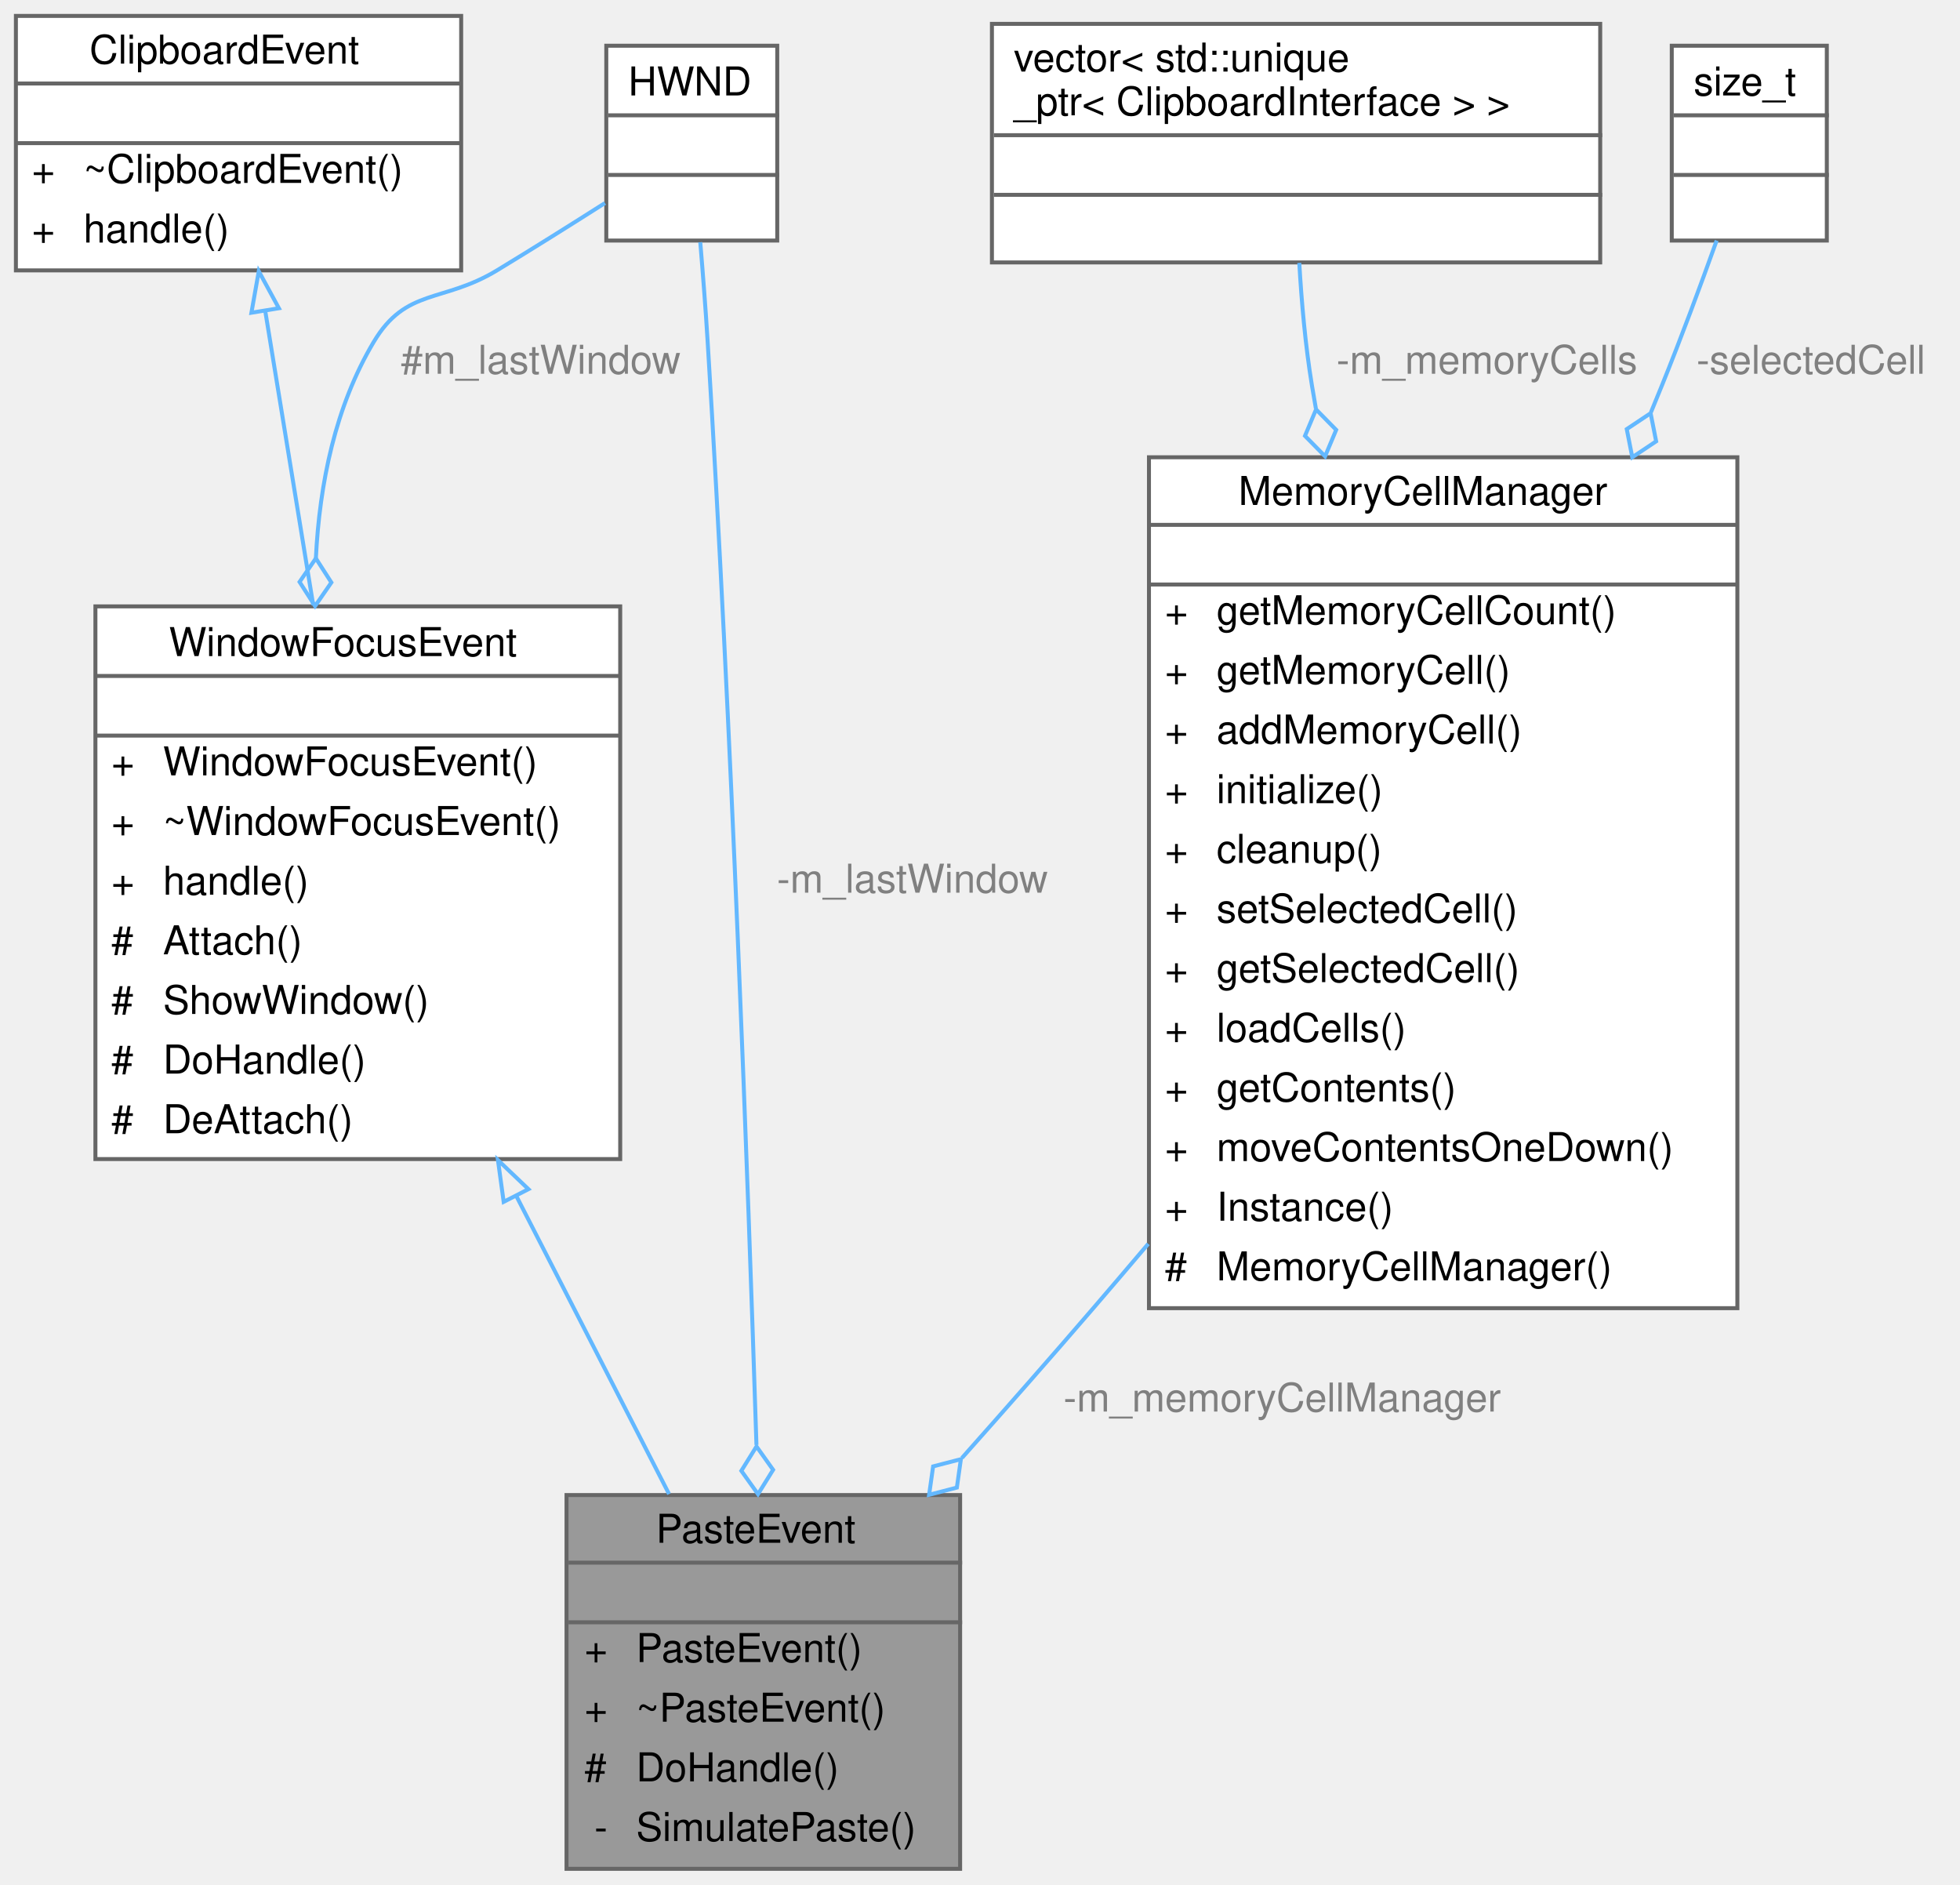
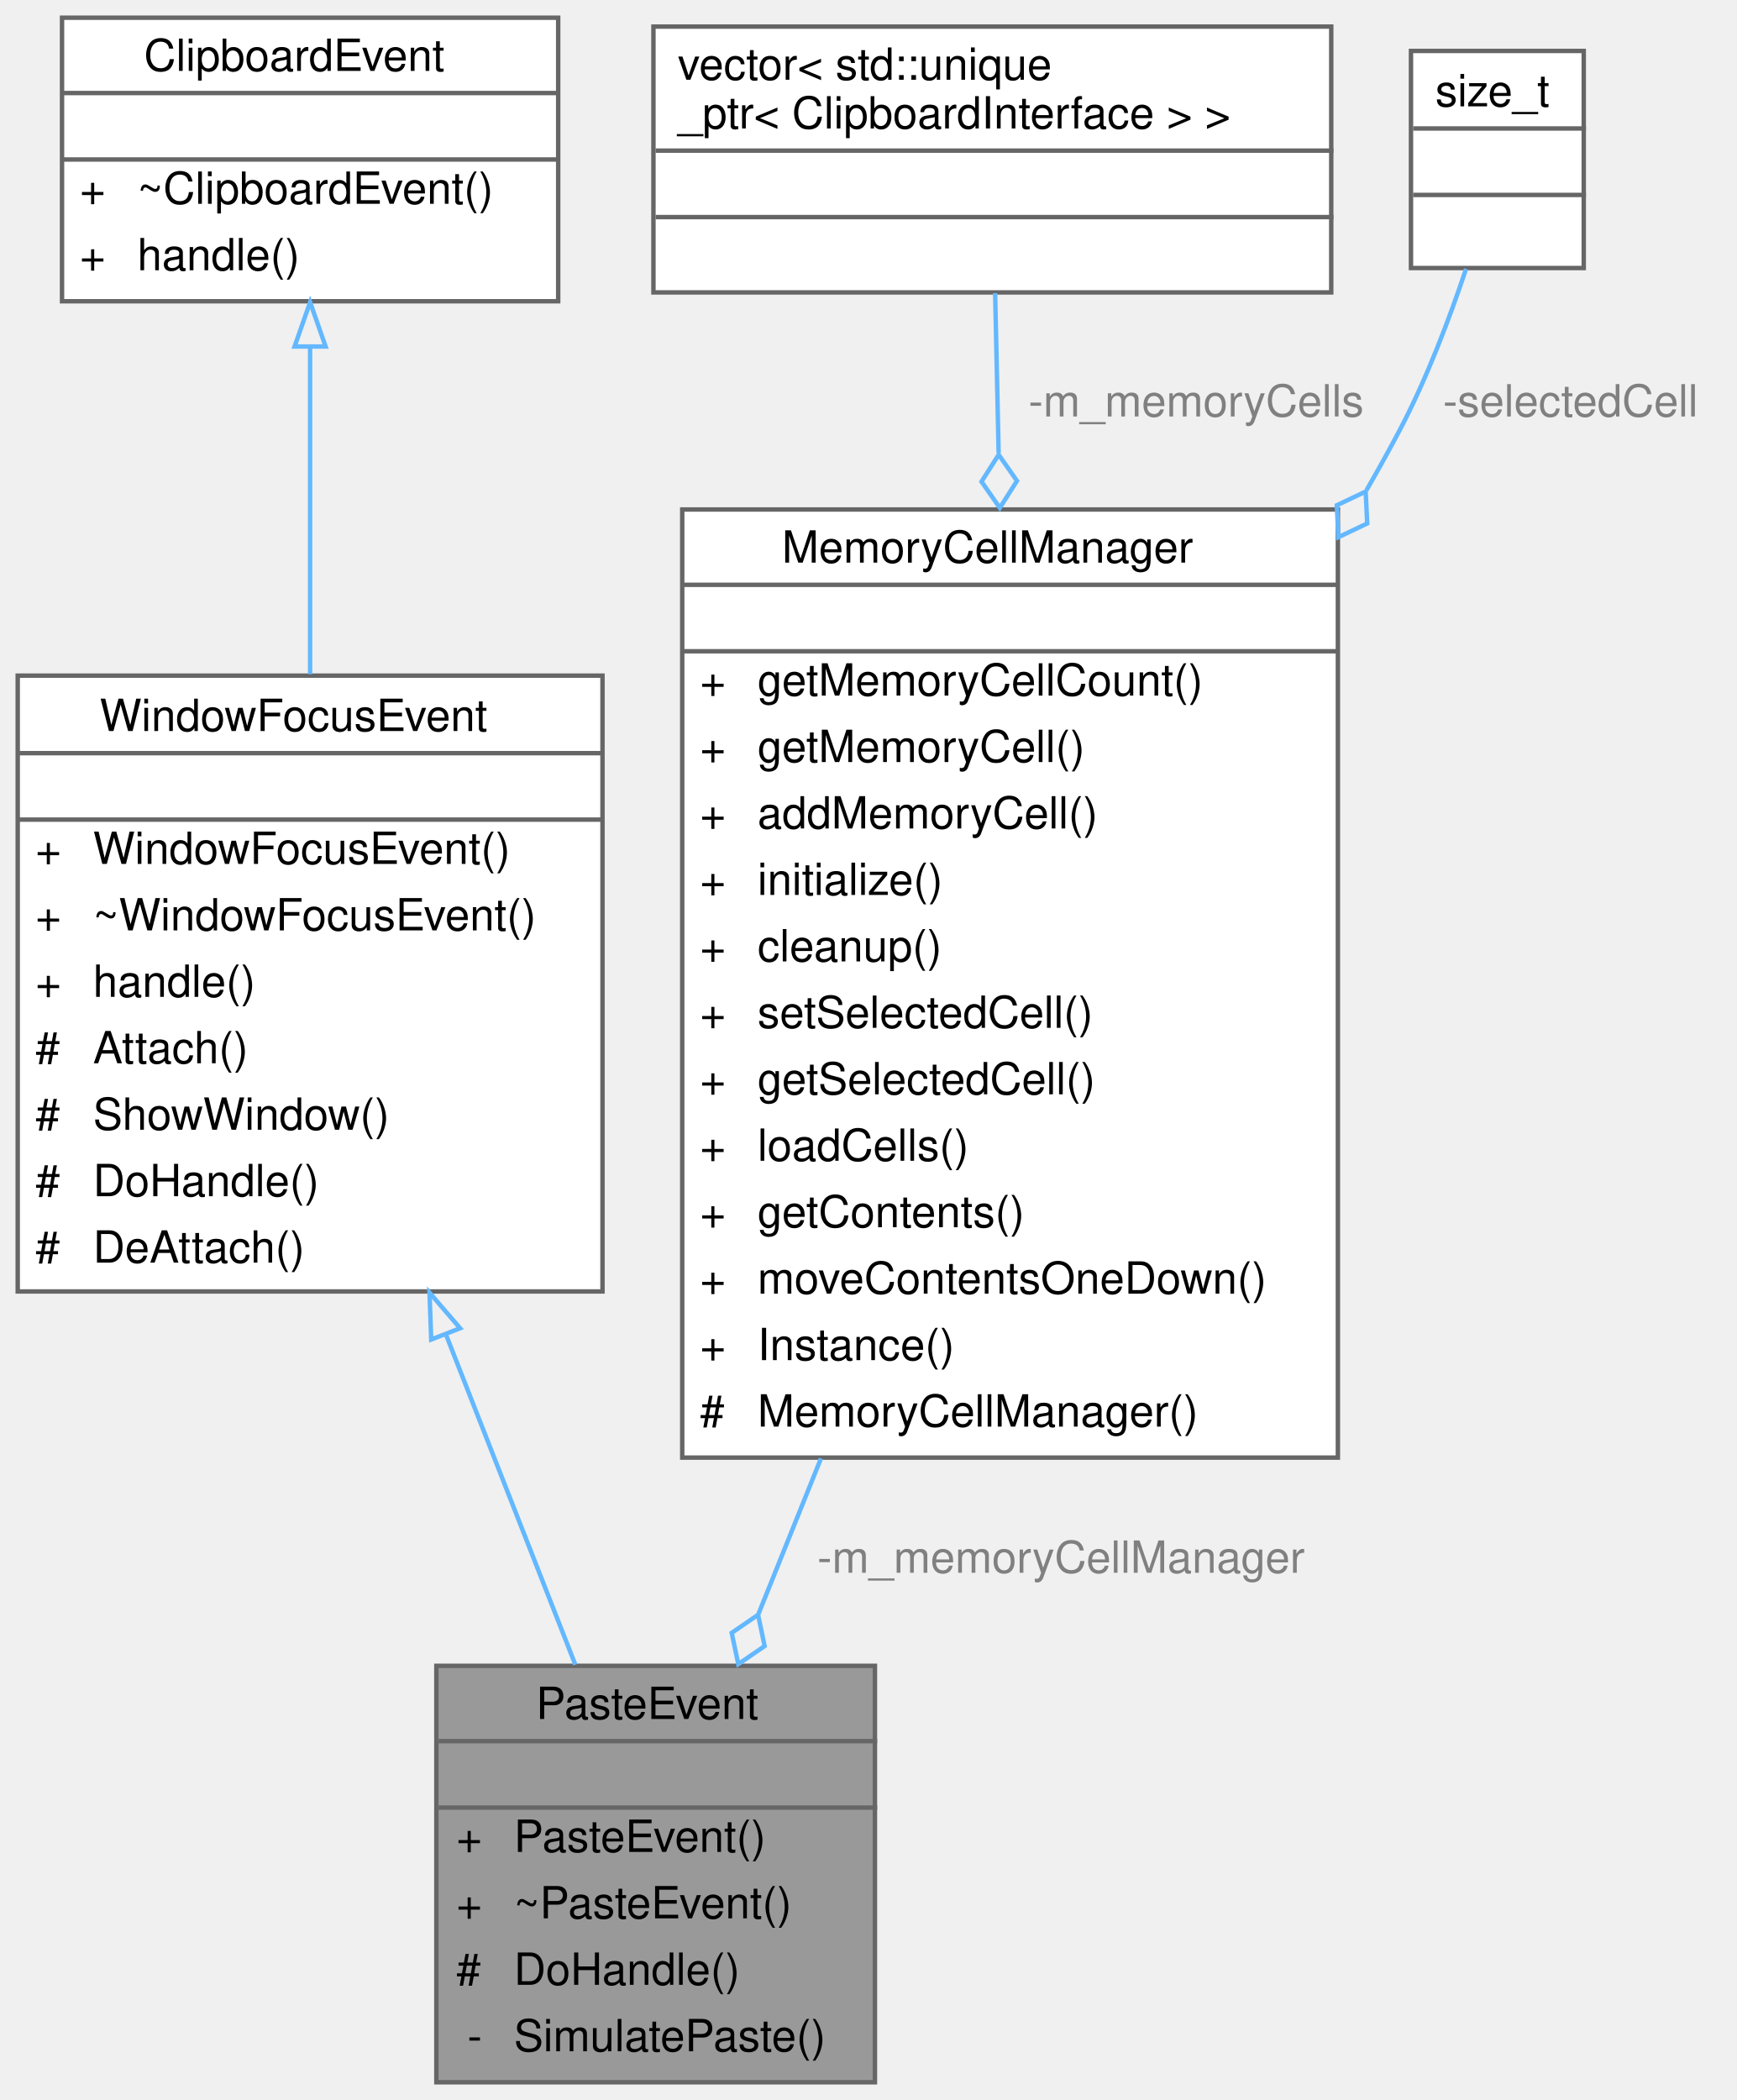
- <svg xmlns="http://www.w3.org/2000/svg" xmlns:xlink="http://www.w3.org/1999/xlink" width="493pt" height="474pt" viewBox="0.00 0.00 493.00 474.00">
+ <svg xmlns="http://www.w3.org/2000/svg" xmlns:xlink="http://www.w3.org/1999/xlink" width="392pt" height="474pt" viewBox="0.00 0.00 392.00 474.00">
  <g id="graph0" class="graph" transform="scale(1 1) rotate(0) translate(4 470)">
    <g id="Node000001" class="node">
      <g id="a_Node000001">
        <a xlink:title=" ">
-           <polygon fill="#999999" stroke="transparent" points="237.5,-94 138.5,-94 138.5,0 237.5,0 237.5,-94" />
-           <text text-anchor="start" x="161" y="-82" font-family="Helvetica,sans-Serif" font-size="10.00">PasteEvent</text>
-           <text text-anchor="start" x="186.5" y="-67" font-family="Helvetica,sans-Serif" font-size="10.00"> </text>
-           <text text-anchor="start" x="143" y="-52" font-family="Helvetica,sans-Serif" font-size="10.00">+</text>
-           <text text-anchor="start" x="156" y="-52" font-family="Helvetica,sans-Serif" font-size="10.00">PasteEvent()</text>
-           <text text-anchor="start" x="143" y="-37" font-family="Helvetica,sans-Serif" font-size="10.00">+</text>
-           <text text-anchor="start" x="156" y="-37" font-family="Helvetica,sans-Serif" font-size="10.00">~PasteEvent()</text>
-           <text text-anchor="start" x="143" y="-22" font-family="Helvetica,sans-Serif" font-size="10.00">#</text>
-           <text text-anchor="start" x="156" y="-22" font-family="Helvetica,sans-Serif" font-size="10.00">DoHandle()</text>
-           <text text-anchor="start" x="145.5" y="-7" font-family="Helvetica,sans-Serif" font-size="10.00">-</text>
-           <text text-anchor="start" x="156" y="-7" font-family="Helvetica,sans-Serif" font-size="10.00">SimulatePaste()</text>
-           <polygon fill="#666666" stroke="#666666" points="139,-77 139,-77 238,-77 238,-77 139,-77" />
-           <polygon fill="#666666" stroke="#666666" points="139,-62 139,-62 238,-62 238,-62 139,-62" />
-           <polygon fill="none" stroke="#666666" points="138.5,0 138.5,-94 237.5,-94 237.5,0 138.5,0" />
+           <polygon fill="#999999" stroke="transparent" points="193.5,-94 94.5,-94 94.5,0 193.5,0 193.5,-94" />
+           <text text-anchor="start" x="117" y="-82" font-family="Helvetica,sans-Serif" font-size="10.00">PasteEvent</text>
+           <text text-anchor="start" x="142.5" y="-67" font-family="Helvetica,sans-Serif" font-size="10.00"> </text>
+           <text text-anchor="start" x="99" y="-52" font-family="Helvetica,sans-Serif" font-size="10.00">+</text>
+           <text text-anchor="start" x="112" y="-52" font-family="Helvetica,sans-Serif" font-size="10.00">PasteEvent()</text>
+           <text text-anchor="start" x="99" y="-37" font-family="Helvetica,sans-Serif" font-size="10.00">+</text>
+           <text text-anchor="start" x="112" y="-37" font-family="Helvetica,sans-Serif" font-size="10.00">~PasteEvent()</text>
+           <text text-anchor="start" x="99" y="-22" font-family="Helvetica,sans-Serif" font-size="10.00">#</text>
+           <text text-anchor="start" x="112" y="-22" font-family="Helvetica,sans-Serif" font-size="10.00">DoHandle()</text>
+           <text text-anchor="start" x="101.5" y="-7" font-family="Helvetica,sans-Serif" font-size="10.00">-</text>
+           <text text-anchor="start" x="112" y="-7" font-family="Helvetica,sans-Serif" font-size="10.00">SimulatePaste()</text>
+           <polygon fill="#666666" stroke="#666666" points="95,-77 95,-77 194,-77 194,-77 95,-77" />
+           <polygon fill="#666666" stroke="#666666" points="95,-62 95,-62 194,-62 194,-62 95,-62" />
+           <polygon fill="none" stroke="#666666" points="94.5,0 94.5,-94 193.5,-94 193.5,0 94.5,0" />
        </a>
      </g>
    </g>
    <g id="Node000002" class="node">
      <g id="a_Node000002">
        <a xlink:href="classWindowFocusEvent.html" target="_top" xlink:title=" ">
-           <polygon fill="white" stroke="transparent" points="152,-317.5 20,-317.5 20,-178.5 152,-178.5 152,-317.5" />
-           <text text-anchor="start" x="38.5" y="-305" font-family="Helvetica,sans-Serif" font-size="10.00">WindowFocusEvent</text>
-           <text text-anchor="start" x="84" y="-290" font-family="Helvetica,sans-Serif" font-size="10.00"> </text>
-           <text text-anchor="start" x="24" y="-275" font-family="Helvetica,sans-Serif" font-size="10.00">+</text>
-           <text text-anchor="start" x="37" y="-275" font-family="Helvetica,sans-Serif" font-size="10.00">WindowFocusEvent()</text>
-           <text text-anchor="start" x="24" y="-260" font-family="Helvetica,sans-Serif" font-size="10.00">+</text>
-           <text text-anchor="start" x="37" y="-260" font-family="Helvetica,sans-Serif" font-size="10.00">~WindowFocusEvent()</text>
-           <text text-anchor="start" x="24" y="-245" font-family="Helvetica,sans-Serif" font-size="10.00">+</text>
-           <text text-anchor="start" x="37" y="-245" font-family="Helvetica,sans-Serif" font-size="10.00">handle()</text>
-           <text text-anchor="start" x="24" y="-230" font-family="Helvetica,sans-Serif" font-size="10.00">#</text>
-           <text text-anchor="start" x="37" y="-230" font-family="Helvetica,sans-Serif" font-size="10.00">Attach()</text>
-           <text text-anchor="start" x="24" y="-215" font-family="Helvetica,sans-Serif" font-size="10.00">#</text>
-           <text text-anchor="start" x="37" y="-215" font-family="Helvetica,sans-Serif" font-size="10.00">ShowWindow()</text>
-           <text text-anchor="start" x="24" y="-200" font-family="Helvetica,sans-Serif" font-size="10.00">#</text>
-           <text text-anchor="start" x="37" y="-200" font-family="Helvetica,sans-Serif" font-size="10.00">DoHandle()</text>
-           <text text-anchor="start" x="24" y="-185" font-family="Helvetica,sans-Serif" font-size="10.00">#</text>
-           <text text-anchor="start" x="37" y="-185" font-family="Helvetica,sans-Serif" font-size="10.00">DeAttach()</text>
-           <polygon fill="#666666" stroke="#666666" points="20,-300 20,-300 152,-300 152,-300 20,-300" />
-           <polygon fill="#666666" stroke="#666666" points="20,-285 20,-285 152,-285 152,-285 20,-285" />
-           <polygon fill="none" stroke="#666666" points="20,-178.5 20,-317.5 152,-317.5 152,-178.5 20,-178.5" />
+           <polygon fill="white" stroke="transparent" points="132,-317.5 0,-317.5 0,-178.5 132,-178.5 132,-317.5" />
+           <text text-anchor="start" x="18.5" y="-305" font-family="Helvetica,sans-Serif" font-size="10.00">WindowFocusEvent</text>
+           <text text-anchor="start" x="64" y="-290" font-family="Helvetica,sans-Serif" font-size="10.00"> </text>
+           <text text-anchor="start" x="4" y="-275" font-family="Helvetica,sans-Serif" font-size="10.00">+</text>
+           <text text-anchor="start" x="17" y="-275" font-family="Helvetica,sans-Serif" font-size="10.00">WindowFocusEvent()</text>
+           <text text-anchor="start" x="4" y="-260" font-family="Helvetica,sans-Serif" font-size="10.00">+</text>
+           <text text-anchor="start" x="17" y="-260" font-family="Helvetica,sans-Serif" font-size="10.00">~WindowFocusEvent()</text>
+           <text text-anchor="start" x="4" y="-245" font-family="Helvetica,sans-Serif" font-size="10.00">+</text>
+           <text text-anchor="start" x="17" y="-245" font-family="Helvetica,sans-Serif" font-size="10.00">handle()</text>
+           <text text-anchor="start" x="4" y="-230" font-family="Helvetica,sans-Serif" font-size="10.00">#</text>
+           <text text-anchor="start" x="17" y="-230" font-family="Helvetica,sans-Serif" font-size="10.00">Attach()</text>
+           <text text-anchor="start" x="4" y="-215" font-family="Helvetica,sans-Serif" font-size="10.00">#</text>
+           <text text-anchor="start" x="17" y="-215" font-family="Helvetica,sans-Serif" font-size="10.00">ShowWindow()</text>
+           <text text-anchor="start" x="4" y="-200" font-family="Helvetica,sans-Serif" font-size="10.00">#</text>
+           <text text-anchor="start" x="17" y="-200" font-family="Helvetica,sans-Serif" font-size="10.00">DoHandle()</text>
+           <text text-anchor="start" x="4" y="-185" font-family="Helvetica,sans-Serif" font-size="10.00">#</text>
+           <text text-anchor="start" x="17" y="-185" font-family="Helvetica,sans-Serif" font-size="10.00">DeAttach()</text>
+           <polygon fill="#666666" stroke="#666666" points="0,-300 0,-300 132,-300 132,-300 0,-300" />
+           <polygon fill="#666666" stroke="#666666" points="0,-285 0,-285 132,-285 132,-285 0,-285" />
+           <polygon fill="none" stroke="#666666" points="0,-178.5 0,-317.5 132,-317.5 132,-178.5 0,-178.5" />
        </a>
      </g>
    </g>
    <g id="edge1_Node000001_Node000002" class="edge">
      <g id="a_edge1_Node000001_Node000002">
        <a xlink:title=" ">
-           <path fill="none" stroke="#63b8ff" d="M125.97,-169.02C138.94,-143.72 152.9,-116.47 164.29,-94.25" />
-           <polygon fill="none" stroke="#63b8ff" points="122.69,-167.74 121.25,-178.24 128.92,-170.93 122.69,-167.74" />
+           <path fill="none" stroke="#63b8ff" d="M96.7,-168.68C106.58,-143.48 117.2,-116.38 125.87,-94.25" />
+           <polygon fill="none" stroke="#63b8ff" points="93.34,-167.65 92.95,-178.24 99.86,-170.2 93.34,-167.65" />
        </a>
      </g>
    </g>
    <g id="Node000003" class="node">
      <g id="a_Node000003">
        <a xlink:href="classClipboardEvent.html" target="_top" xlink:title=" ">
-           <polygon fill="white" stroke="transparent" points="112,-466 0,-466 0,-402 112,-402 112,-466" />
-           <text text-anchor="start" x="18.5" y="-454" font-family="Helvetica,sans-Serif" font-size="10.00">ClipboardEvent</text>
-           <text text-anchor="start" x="54" y="-439" font-family="Helvetica,sans-Serif" font-size="10.00"> </text>
-           <text text-anchor="start" x="4" y="-424" font-family="Helvetica,sans-Serif" font-size="10.00">+</text>
-           <text text-anchor="start" x="17" y="-424" font-family="Helvetica,sans-Serif" font-size="10.00">~ClipboardEvent()</text>
-           <text text-anchor="start" x="4" y="-409" font-family="Helvetica,sans-Serif" font-size="10.00">+</text>
-           <text text-anchor="start" x="17" y="-409" font-family="Helvetica,sans-Serif" font-size="10.00">handle()</text>
-           <polygon fill="#666666" stroke="#666666" points="0,-449 0,-449 112,-449 112,-449 0,-449" />
-           <polygon fill="#666666" stroke="#666666" points="0,-434 0,-434 112,-434 112,-434 0,-434" />
-           <polygon fill="none" stroke="#666666" points="0,-402 0,-466 112,-466 112,-402 0,-402" />
+           <polygon fill="white" stroke="transparent" points="122,-466 10,-466 10,-402 122,-402 122,-466" />
+           <text text-anchor="start" x="28.5" y="-454" font-family="Helvetica,sans-Serif" font-size="10.00">ClipboardEvent</text>
+           <text text-anchor="start" x="64" y="-439" font-family="Helvetica,sans-Serif" font-size="10.00"> </text>
+           <text text-anchor="start" x="14" y="-424" font-family="Helvetica,sans-Serif" font-size="10.00">+</text>
+           <text text-anchor="start" x="27" y="-424" font-family="Helvetica,sans-Serif" font-size="10.00">~ClipboardEvent()</text>
+           <text text-anchor="start" x="14" y="-409" font-family="Helvetica,sans-Serif" font-size="10.00">+</text>
+           <text text-anchor="start" x="27" y="-409" font-family="Helvetica,sans-Serif" font-size="10.00">handle()</text>
+           <polygon fill="#666666" stroke="#666666" points="10,-449 10,-449 122,-449 122,-449 10,-449" />
+           <polygon fill="#666666" stroke="#666666" points="10,-434 10,-434 122,-434 122,-434 10,-434" />
+           <polygon fill="none" stroke="#666666" points="10,-402 10,-466 122,-466 122,-402 10,-402" />
        </a>
      </g>
    </g>
    <g id="edge2_Node000002_Node000003" class="edge">
      <g id="a_edge2_Node000002_Node000003">
        <a xlink:title=" ">
-           <path fill="none" stroke="#63b8ff" d="M62.7,-391.89C66.26,-370.1 70.71,-342.76 74.78,-317.84" />
-           <polygon fill="none" stroke="#63b8ff" points="59.24,-391.35 61.09,-401.79 66.15,-392.48 59.24,-391.35" />
+           <path fill="none" stroke="#63b8ff" d="M66,-391.59C66,-369.85 66,-342.65 66,-317.84" />
+           <polygon fill="none" stroke="#63b8ff" points="62.5,-391.79 66,-401.79 69.5,-391.79 62.5,-391.79" />
        </a>
      </g>
    </g>
    <g id="Node000004" class="node">
      <g id="a_Node000004">
-         <a xlink:title=" ">
-           <polygon fill="white" stroke="transparent" points="191.5,-458.5 148.5,-458.5 148.5,-409.5 191.5,-409.5 191.5,-458.5" />
-           <text text-anchor="start" x="154" y="-446" font-family="Helvetica,sans-Serif" font-size="10.00">HWND</text>
-           <text text-anchor="start" x="168.5" y="-431" font-family="Helvetica,sans-Serif" font-size="10.00"> </text>
-           <text text-anchor="start" x="168.5" y="-416" font-family="Helvetica,sans-Serif" font-size="10.00"> </text>
-           <polygon fill="#666666" stroke="#666666" points="149,-441 149,-441 192,-441 192,-441 149,-441" />
-           <polygon fill="#666666" stroke="#666666" points="149,-426 149,-426 192,-426 192,-426 149,-426" />
-           <polygon fill="none" stroke="#666666" points="148.5,-409.5 148.5,-458.5 191.5,-458.5 191.5,-409.5 148.5,-409.5" />
+         <a xlink:href="classMemoryCellManager.html" target="_top" xlink:title=" ">
+           <polygon fill="white" stroke="transparent" points="298,-355 150,-355 150,-141 298,-141 298,-355" />
+           <text text-anchor="start" x="172.5" y="-343" font-family="Helvetica,sans-Serif" font-size="10.00">MemoryCellManager</text>
+           <text text-anchor="start" x="222" y="-328" font-family="Helvetica,sans-Serif" font-size="10.00"> </text>
+           <text text-anchor="start" x="154" y="-313" font-family="Helvetica,sans-Serif" font-size="10.00">+</text>
+           <text text-anchor="start" x="167" y="-313" font-family="Helvetica,sans-Serif" font-size="10.00">getMemoryCellCount()</text>
+           <text text-anchor="start" x="154" y="-298" font-family="Helvetica,sans-Serif" font-size="10.00">+</text>
+           <text text-anchor="start" x="167" y="-298" font-family="Helvetica,sans-Serif" font-size="10.00">getMemoryCell()</text>
+           <text text-anchor="start" x="154" y="-283" font-family="Helvetica,sans-Serif" font-size="10.00">+</text>
+           <text text-anchor="start" x="167" y="-283" font-family="Helvetica,sans-Serif" font-size="10.00">addMemoryCell()</text>
+           <text text-anchor="start" x="154" y="-268" font-family="Helvetica,sans-Serif" font-size="10.00">+</text>
+           <text text-anchor="start" x="167" y="-268" font-family="Helvetica,sans-Serif" font-size="10.00">initialize()</text>
+           <text text-anchor="start" x="154" y="-253" font-family="Helvetica,sans-Serif" font-size="10.00">+</text>
+           <text text-anchor="start" x="167" y="-253" font-family="Helvetica,sans-Serif" font-size="10.00">cleanup()</text>
+           <text text-anchor="start" x="154" y="-238" font-family="Helvetica,sans-Serif" font-size="10.00">+</text>
+           <text text-anchor="start" x="167" y="-238" font-family="Helvetica,sans-Serif" font-size="10.00">setSelectedCell()</text>
+           <text text-anchor="start" x="154" y="-223" font-family="Helvetica,sans-Serif" font-size="10.00">+</text>
+           <text text-anchor="start" x="167" y="-223" font-family="Helvetica,sans-Serif" font-size="10.00">getSelectedCell()</text>
+           <text text-anchor="start" x="154" y="-208" font-family="Helvetica,sans-Serif" font-size="10.00">+</text>
+           <text text-anchor="start" x="167" y="-208" font-family="Helvetica,sans-Serif" font-size="10.00">loadCells()</text>
+           <text text-anchor="start" x="154" y="-193" font-family="Helvetica,sans-Serif" font-size="10.00">+</text>
+           <text text-anchor="start" x="167" y="-193" font-family="Helvetica,sans-Serif" font-size="10.00">getContents()</text>
+           <text text-anchor="start" x="154" y="-178" font-family="Helvetica,sans-Serif" font-size="10.00">+</text>
+           <text text-anchor="start" x="167" y="-178" font-family="Helvetica,sans-Serif" font-size="10.00">moveContentsOneDown()</text>
+           <text text-anchor="start" x="154" y="-163" font-family="Helvetica,sans-Serif" font-size="10.00">+</text>
+           <text text-anchor="start" x="167" y="-163" font-family="Helvetica,sans-Serif" font-size="10.00">Instance()</text>
+           <text text-anchor="start" x="154" y="-148" font-family="Helvetica,sans-Serif" font-size="10.00">#</text>
+           <text text-anchor="start" x="167" y="-148" font-family="Helvetica,sans-Serif" font-size="10.00">MemoryCellManager()</text>
+           <polygon fill="#666666" stroke="#666666" points="150,-338 150,-338 298,-338 298,-338 150,-338" />
+           <polygon fill="#666666" stroke="#666666" points="150,-323 150,-323 298,-323 298,-323 150,-323" />
+           <polygon fill="none" stroke="#666666" points="150,-141 150,-355 298,-355 298,-141 150,-141" />
        </a>
      </g>
    </g>
-     <g id="edge7_Node000001_Node000004" class="edge">
-       <g id="a_edge7_Node000001_Node000004">
+     <g id="edge3_Node000001_Node000004" class="edge">
+       <g id="a_edge3_Node000001_Node000004">
        <a xlink:title=" ">
-           <path fill="none" stroke="#63b8ff" d="M172.14,-409.09C172.81,-401.11 173.5,-392.18 174,-384 179.99,-286.83 184.12,-173.68 186.27,-106.61" />
-           <polygon fill="none" stroke="#63b8ff" points="186.28,-106.22 182.47,-100.1 186.66,-94.23 190.46,-100.35 186.28,-106.22" />
+           <path fill="none" stroke="#63b8ff" d="M181.31,-140.8C176.44,-128.7 171.63,-116.74 167.17,-105.62" />
+           <polygon fill="none" stroke="#63b8ff" points="167.12,-105.52 161.17,-101.44 162.65,-94.38 168.6,-98.46 167.12,-105.52" />
        </a>
      </g>
-       <text text-anchor="middle" x="225.5" y="-245.5" font-family="Helvetica,sans-Serif" font-size="10.00" fill="grey"> -m_lastWindow</text>
-     </g>
-     <g id="edge3_Node000002_Node000004" class="edge">
-       <g id="a_edge3_Node000002_Node000004">
-         <a xlink:title=" ">
-           <path fill="none" stroke="#63b8ff" d="M148.16,-418.93C139.72,-413.56 129.95,-407.43 121,-402 107.38,-393.74 98.15,-397.69 90,-384 80.36,-367.81 76.38,-348.48 75.45,-329.58" />
-           <polygon fill="none" stroke="#63b8ff" points="75.45,-329.58 71.35,-323.65 75.25,-317.58 79.35,-323.51 75.45,-329.58" />
-         </a>
-       </g>
-       <text text-anchor="middle" x="132" y="-376" font-family="Helvetica,sans-Serif" font-size="10.00" fill="grey"> #m_lastWindow</text>
+       <text text-anchor="middle" x="235.5" y="-115" font-family="Helvetica,sans-Serif" font-size="10.00" fill="grey"> -m_memoryCellManager</text>
    </g>
    <g id="Node000005" class="node">
      <g id="a_Node000005">
-         <a xlink:href="classMemoryCellManager.html" target="_top" xlink:title=" ">
-           <polygon fill="white" stroke="transparent" points="433,-355 285,-355 285,-141 433,-141 433,-355" />
-           <text text-anchor="start" x="307.5" y="-343" font-family="Helvetica,sans-Serif" font-size="10.00">MemoryCellManager</text>
-           <text text-anchor="start" x="357" y="-328" font-family="Helvetica,sans-Serif" font-size="10.00"> </text>
-           <text text-anchor="start" x="289" y="-313" font-family="Helvetica,sans-Serif" font-size="10.00">+</text>
-           <text text-anchor="start" x="302" y="-313" font-family="Helvetica,sans-Serif" font-size="10.00">getMemoryCellCount()</text>
-           <text text-anchor="start" x="289" y="-298" font-family="Helvetica,sans-Serif" font-size="10.00">+</text>
-           <text text-anchor="start" x="302" y="-298" font-family="Helvetica,sans-Serif" font-size="10.00">getMemoryCell()</text>
-           <text text-anchor="start" x="289" y="-283" font-family="Helvetica,sans-Serif" font-size="10.00">+</text>
-           <text text-anchor="start" x="302" y="-283" font-family="Helvetica,sans-Serif" font-size="10.00">addMemoryCell()</text>
-           <text text-anchor="start" x="289" y="-268" font-family="Helvetica,sans-Serif" font-size="10.00">+</text>
-           <text text-anchor="start" x="302" y="-268" font-family="Helvetica,sans-Serif" font-size="10.00">initialize()</text>
-           <text text-anchor="start" x="289" y="-253" font-family="Helvetica,sans-Serif" font-size="10.00">+</text>
-           <text text-anchor="start" x="302" y="-253" font-family="Helvetica,sans-Serif" font-size="10.00">cleanup()</text>
-           <text text-anchor="start" x="289" y="-238" font-family="Helvetica,sans-Serif" font-size="10.00">+</text>
-           <text text-anchor="start" x="302" y="-238" font-family="Helvetica,sans-Serif" font-size="10.00">setSelectedCell()</text>
-           <text text-anchor="start" x="289" y="-223" font-family="Helvetica,sans-Serif" font-size="10.00">+</text>
-           <text text-anchor="start" x="302" y="-223" font-family="Helvetica,sans-Serif" font-size="10.00">getSelectedCell()</text>
-           <text text-anchor="start" x="289" y="-208" font-family="Helvetica,sans-Serif" font-size="10.00">+</text>
-           <text text-anchor="start" x="302" y="-208" font-family="Helvetica,sans-Serif" font-size="10.00">loadCells()</text>
-           <text text-anchor="start" x="289" y="-193" font-family="Helvetica,sans-Serif" font-size="10.00">+</text>
-           <text text-anchor="start" x="302" y="-193" font-family="Helvetica,sans-Serif" font-size="10.00">getContents()</text>
-           <text text-anchor="start" x="289" y="-178" font-family="Helvetica,sans-Serif" font-size="10.00">+</text>
-           <text text-anchor="start" x="302" y="-178" font-family="Helvetica,sans-Serif" font-size="10.00">moveContentsOneDown()</text>
-           <text text-anchor="start" x="289" y="-163" font-family="Helvetica,sans-Serif" font-size="10.00">+</text>
-           <text text-anchor="start" x="302" y="-163" font-family="Helvetica,sans-Serif" font-size="10.00">Instance()</text>
-           <text text-anchor="start" x="289" y="-148" font-family="Helvetica,sans-Serif" font-size="10.00">#</text>
-           <text text-anchor="start" x="302" y="-148" font-family="Helvetica,sans-Serif" font-size="10.00">MemoryCellManager()</text>
-           <polygon fill="#666666" stroke="#666666" points="285,-338 285,-338 433,-338 433,-338 285,-338" />
-           <polygon fill="#666666" stroke="#666666" points="285,-323 285,-323 433,-323 433,-323 285,-323" />
-           <polygon fill="none" stroke="#666666" points="285,-141 285,-355 433,-355 433,-141 285,-141" />
+         <a xlink:title=" ">
+           <polygon fill="white" stroke="transparent" points="296.5,-464 143.5,-464 143.5,-404 296.5,-404 296.5,-464" />
+           <text text-anchor="start" x="149" y="-452" font-family="Helvetica,sans-Serif" font-size="10.00">vector&lt; std::unique</text>
+           <text text-anchor="start" x="149" y="-441" font-family="Helvetica,sans-Serif" font-size="10.00">_ptr&lt; ClipboardInterface &gt; &gt;</text>
+           <text text-anchor="start" x="218.5" y="-426" font-family="Helvetica,sans-Serif" font-size="10.00"> </text>
+           <text text-anchor="start" x="218.5" y="-411" font-family="Helvetica,sans-Serif" font-size="10.00"> </text>
+           <polygon fill="#666666" stroke="#666666" points="144,-436 144,-436 297,-436 297,-436 144,-436" />
+           <polygon fill="#666666" stroke="#666666" points="144,-421 144,-421 297,-421 297,-421 144,-421" />
+           <polygon fill="none" stroke="#666666" points="143.5,-404 143.5,-464 296.5,-464 296.5,-404 143.5,-404" />
        </a>
      </g>
    </g>
-     <g id="edge4_Node000001_Node000005" class="edge">
-       <g id="a_edge4_Node000001_Node000005">
+     <g id="edge4_Node000004_Node000005" class="edge">
+       <g id="a_edge4_Node000004_Node000005">
        <a xlink:title=" ">
-           <path fill="none" stroke="#63b8ff" d="M284.81,-157.17C280.15,-151.68 275.53,-146.26 271,-141 260.42,-128.71 248.93,-115.66 237.96,-103.33" />
-           <polygon fill="none" stroke="#63b8ff" points="237.69,-103.02 230.71,-101.21 229.7,-94.07 236.68,-95.88 237.69,-103.02" />
+           <path fill="none" stroke="#63b8ff" d="M220.63,-403.84C220.86,-393.45 221.13,-381 221.42,-367.74" />
+           <polygon fill="none" stroke="#63b8ff" points="221.43,-367.37 217.56,-361.29 221.69,-355.37 225.56,-361.46 221.43,-367.37" />
        </a>
      </g>
-       <text text-anchor="middle" x="318.5" y="-115" font-family="Helvetica,sans-Serif" font-size="10.00" fill="grey"> -m_memoryCellManager</text>
+       <text text-anchor="middle" x="266" y="-376" font-family="Helvetica,sans-Serif" font-size="10.00" fill="grey"> -m_memoryCells</text>
    </g>
    <g id="Node000006" class="node">
      <g id="a_Node000006">
        <a xlink:title=" ">
-           <polygon fill="white" stroke="transparent" points="398.5,-464 245.5,-464 245.5,-404 398.5,-404 398.5,-464" />
-           <text text-anchor="start" x="251" y="-452" font-family="Helvetica,sans-Serif" font-size="10.00">vector&lt; std::unique</text>
-           <text text-anchor="start" x="251" y="-441" font-family="Helvetica,sans-Serif" font-size="10.00">_ptr&lt; ClipboardInterface &gt; &gt;</text>
-           <text text-anchor="start" x="320.5" y="-426" font-family="Helvetica,sans-Serif" font-size="10.00"> </text>
-           <text text-anchor="start" x="320.5" y="-411" font-family="Helvetica,sans-Serif" font-size="10.00"> </text>
-           <polygon fill="#666666" stroke="#666666" points="246,-436 246,-436 399,-436 399,-436 246,-436" />
-           <polygon fill="#666666" stroke="#666666" points="246,-421 246,-421 399,-421 399,-421 246,-421" />
-           <polygon fill="none" stroke="#666666" points="245.5,-404 245.5,-464 398.5,-464 398.5,-404 245.5,-404" />
+           <polygon fill="white" stroke="transparent" points="353.5,-458.5 314.5,-458.5 314.5,-409.5 353.5,-409.5 353.5,-458.5" />
+           <text text-anchor="start" x="320" y="-446" font-family="Helvetica,sans-Serif" font-size="10.00">size_t</text>
+           <text text-anchor="start" x="332.5" y="-431" font-family="Helvetica,sans-Serif" font-size="10.00"> </text>
+           <text text-anchor="start" x="332.5" y="-416" font-family="Helvetica,sans-Serif" font-size="10.00"> </text>
+           <polygon fill="#666666" stroke="#666666" points="315,-441 315,-441 354,-441 354,-441 315,-441" />
+           <polygon fill="#666666" stroke="#666666" points="315,-426 315,-426 354,-426 354,-426 315,-426" />
+           <polygon fill="none" stroke="#666666" points="314.5,-409.5 314.5,-458.5 353.5,-458.5 353.5,-409.5 314.5,-409.5" />
        </a>
      </g>
    </g>
-     <g id="edge5_Node000005_Node000006" class="edge">
-       <g id="a_edge5_Node000005_Node000006">
+     <g id="edge5_Node000004_Node000006" class="edge">
+       <g id="a_edge5_Node000004_Node000006">
        <a xlink:title=" ">
-           <path fill="none" stroke="#63b8ff" d="M322.81,-403.88C323.38,-394.03 324.35,-382.99 326,-373 326.31,-371.09 326.65,-369.16 326.99,-367.23" />
-           <polygon fill="none" stroke="#63b8ff" points="327.03,-367.03 324.24,-360.38 329.3,-355.24 332.09,-361.89 327.03,-367.03" />
+           <path fill="none" stroke="#63b8ff" d="M326.93,-409.3C323.16,-398.01 318.04,-384.49 312,-373 309.61,-368.47 307.09,-363.91 304.45,-359.35" />
+           <polygon fill="none" stroke="#63b8ff" points="304.27,-359.05 297.76,-355.95 298.11,-348.75 304.62,-351.85 304.27,-359.05" />
        </a>
      </g>
-       <text text-anchor="middle" x="370" y="-376" font-family="Helvetica,sans-Serif" font-size="10.00" fill="grey"> -m_memoryCells</text>
-     </g>
-     <g id="Node000007" class="node">
-       <g id="a_Node000007">
-         <a xlink:title=" ">
-           <polygon fill="white" stroke="transparent" points="455.5,-458.5 416.5,-458.5 416.5,-409.5 455.5,-409.5 455.5,-458.5" />
-           <text text-anchor="start" x="422" y="-446" font-family="Helvetica,sans-Serif" font-size="10.00">size_t</text>
-           <text text-anchor="start" x="434.5" y="-431" font-family="Helvetica,sans-Serif" font-size="10.00"> </text>
-           <text text-anchor="start" x="434.5" y="-416" font-family="Helvetica,sans-Serif" font-size="10.00"> </text>
-           <polygon fill="#666666" stroke="#666666" points="417,-441 417,-441 456,-441 456,-441 417,-441" />
-           <polygon fill="#666666" stroke="#666666" points="417,-426 417,-426 456,-426 456,-426 417,-426" />
-           <polygon fill="none" stroke="#666666" points="416.5,-409.5 416.5,-458.5 455.5,-458.5 455.5,-409.5 416.5,-409.5" />
-         </a>
-       </g>
-     </g>
-     <g id="edge6_Node000005_Node000007" class="edge">
-       <g id="a_edge6_Node000005_Node000007">
-         <a xlink:title=" ">
-           <path fill="none" stroke="#63b8ff" d="M427.79,-409.5C423.8,-398.37 418.83,-384.93 414,-373 413.11,-370.79 412.2,-368.56 411.27,-366.32" />
-           <polygon fill="none" stroke="#63b8ff" points="411.18,-366.08 405.18,-362.08 406.57,-355 412.57,-359.01 411.18,-366.08" />
-         </a>
-       </g>
-       <text text-anchor="middle" x="451.5" y="-376" font-family="Helvetica,sans-Serif" font-size="10.00" fill="grey"> -selectedCell</text>
+       <text text-anchor="middle" x="350.5" y="-376" font-family="Helvetica,sans-Serif" font-size="10.00" fill="grey"> -selectedCell</text>
    </g>
  </g>
</svg>
